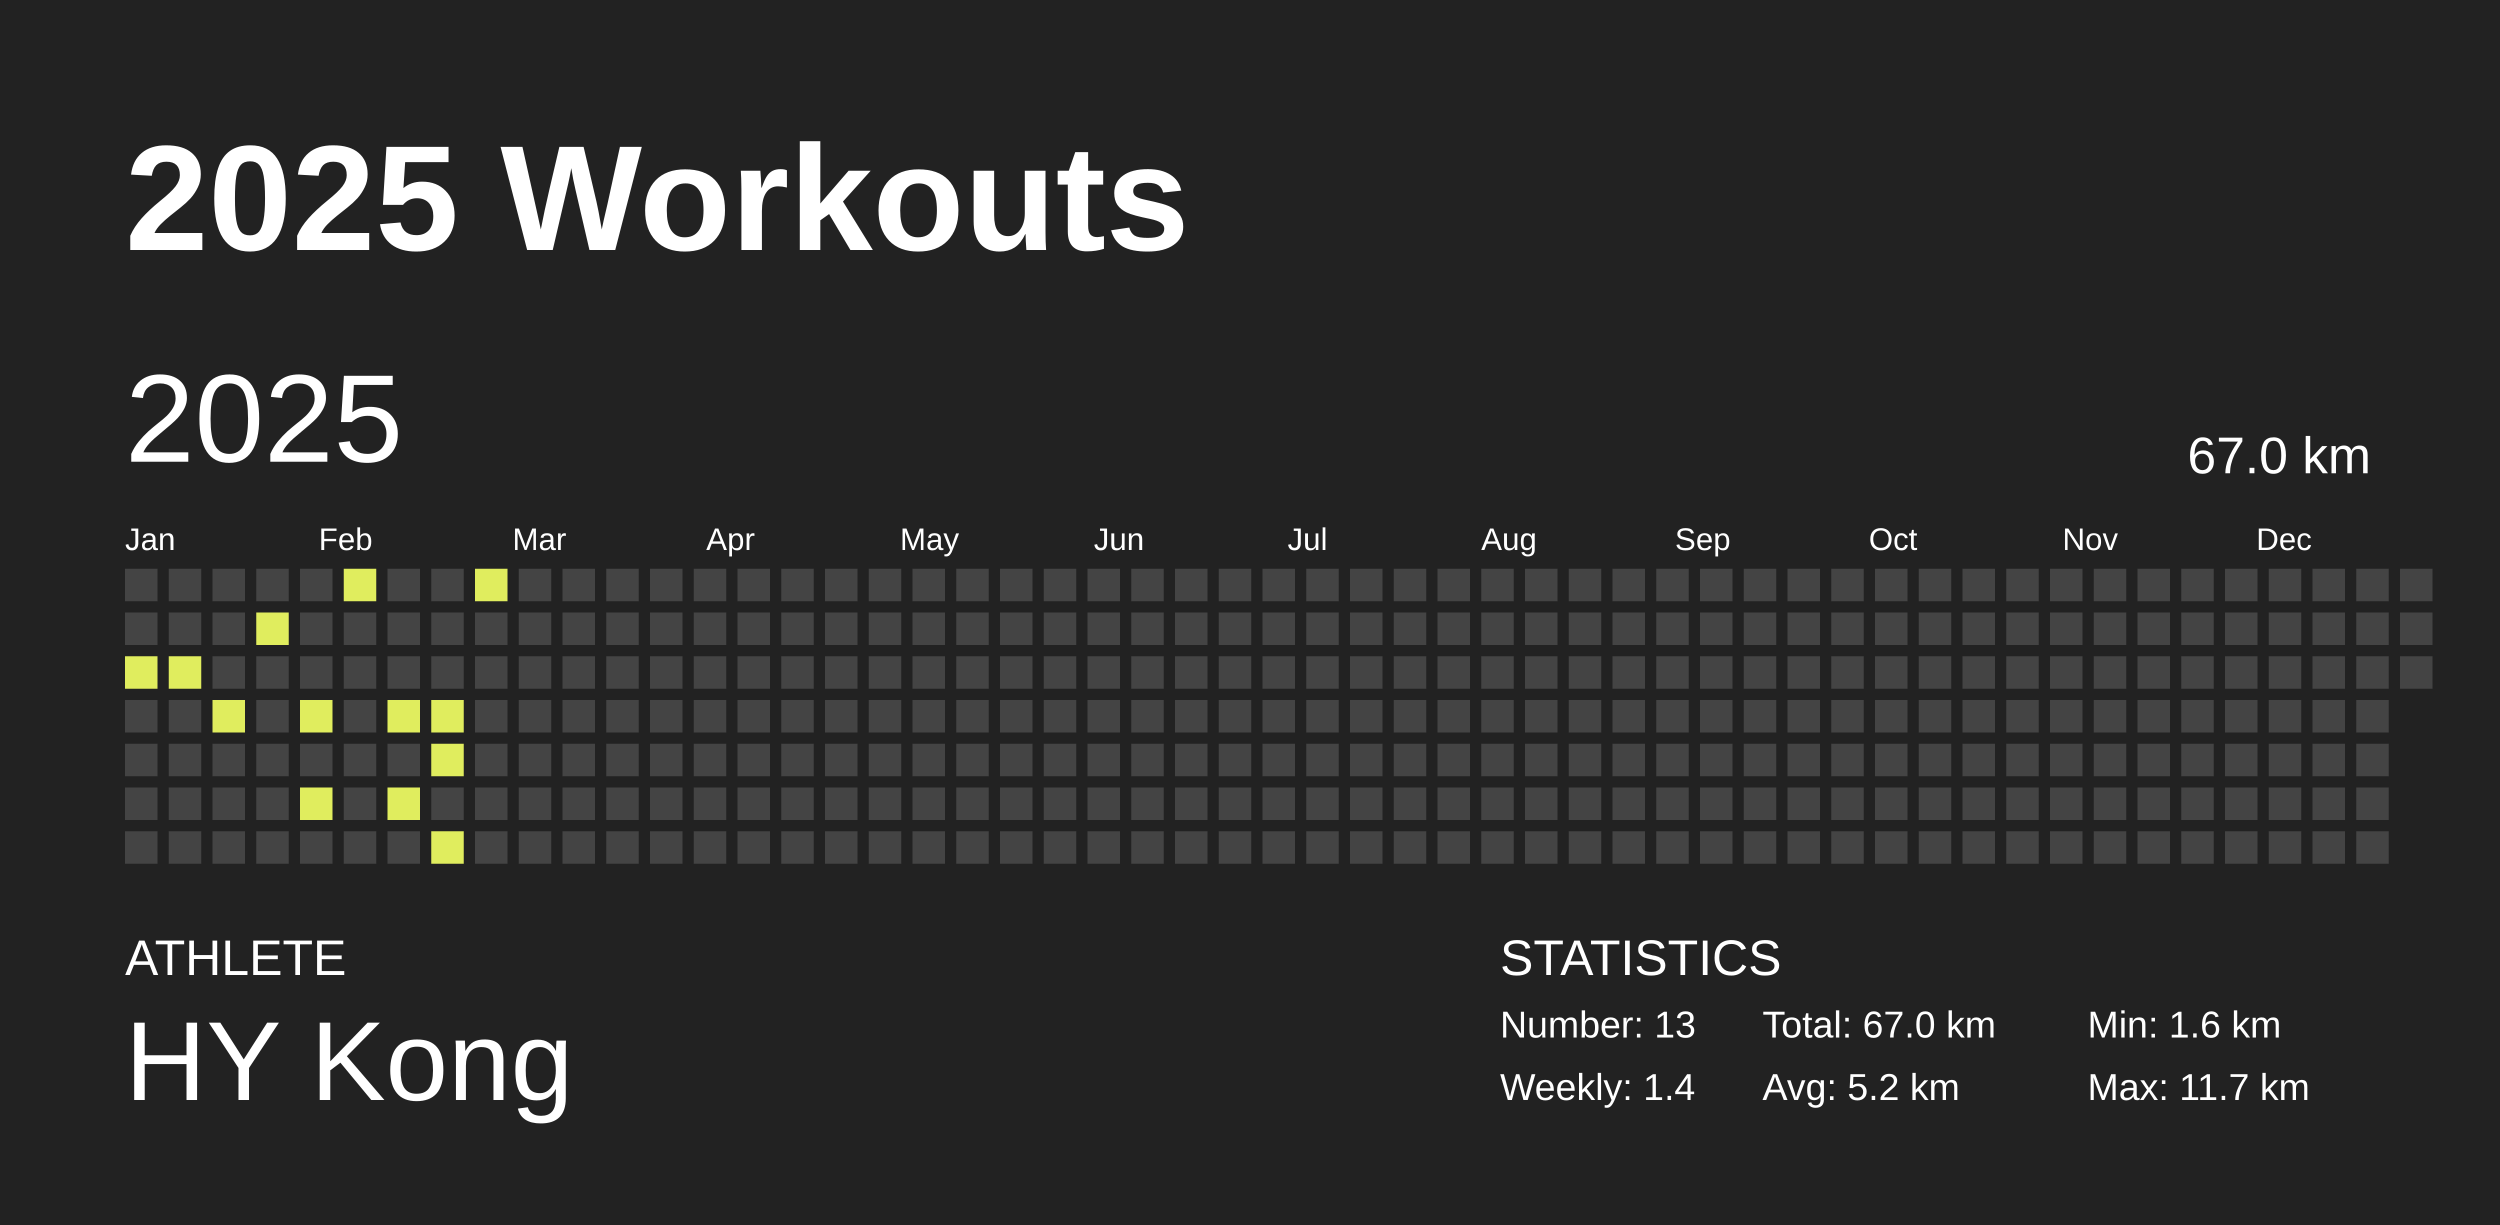
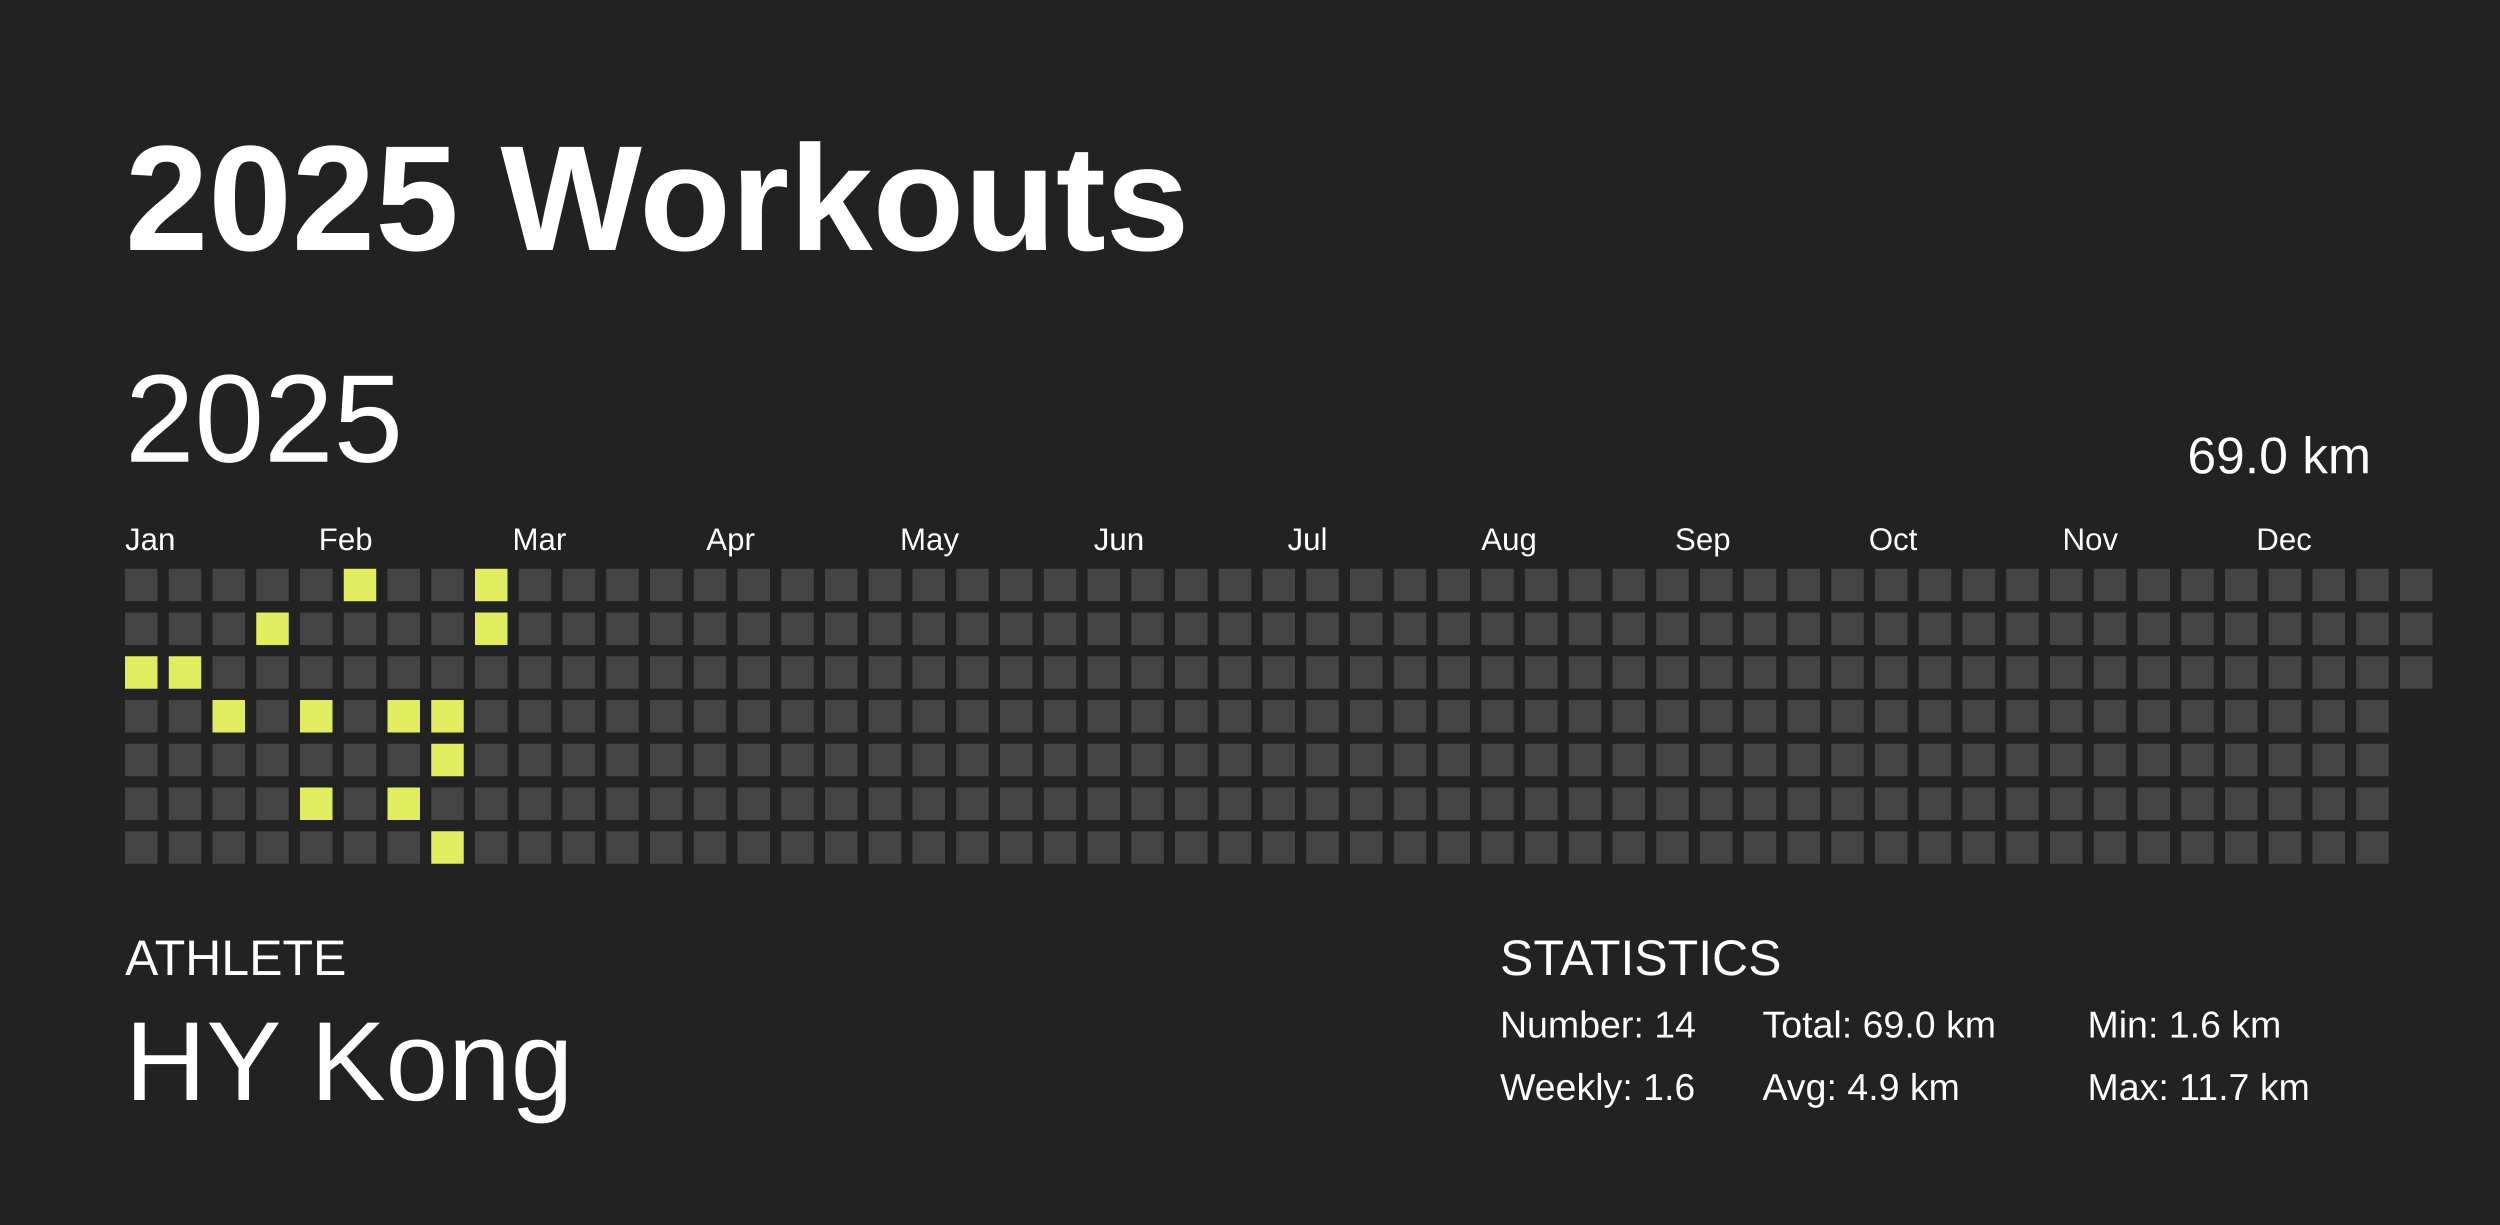
<svg xmlns="http://www.w3.org/2000/svg" baseProfile="full" height="98mm" version="1.1" viewBox="0,0,200,98" width="200mm">
  <defs />
  <rect fill="#222222" height="98" width="200" x="0" y="0" />
  <text fill="#FFFFFF" style="font-size:12px; font-family:Arial; font-weight:bold;" x="10" y="20">2025 Workouts</text>
  <text fill="#FFFFFF" style="font-size:4px; font-family:Arial" x="10" y="78">ATHLETE</text>
  <text fill="#FFFFFF" style="font-size:9px; font-family:Arial" x="10" y="88">HY Kong</text>
  <text fill="#FFFFFF" style="font-size:4px; font-family:Arial" x="120" y="78">STATISTICS</text>
-   <text fill="#FFFFFF" style="font-size:3px; font-family:Arial" x="120" y="83">Number: 13</text>
-   <text fill="#FFFFFF" style="font-size:3px; font-family:Arial" x="120" y="88">Weekly: 1.4</text>
-   <text fill="#FFFFFF" style="font-size:3px; font-family:Arial" x="141" y="83">Total: 67.0 km</text>
-   <text fill="#FFFFFF" style="font-size:3px; font-family:Arial" x="141" y="88">Avg: 5.2 km</text>
+   <text fill="#FFFFFF" style="font-size:3px; font-family:Arial" x="120" y="83">Number: 14</text>
+   <text fill="#FFFFFF" style="font-size:3px; font-family:Arial" x="120" y="88">Weekly: 1.6</text>
+   <text fill="#FFFFFF" style="font-size:3px; font-family:Arial" x="141" y="83">Total: 69.0 km</text>
+   <text fill="#FFFFFF" style="font-size:3px; font-family:Arial" x="141" y="88">Avg: 4.9 km</text>
  <text fill="#FFFFFF" style="font-size:3px; font-family:Arial" x="167" y="83">Min: 1.6 km</text>
  <text fill="#FFFFFF" style="font-size:3px; font-family:Arial" x="167" y="88">Max: 11.7 km</text>
  <text dominant-baseline="hanging" fill="#FFFFFF" style="font-size:10.0px; font-family:Arial;" x="10" y="30">2025</text>
-   <text dominant-baseline="hanging" fill="#FFFFFF" style="font-size:4.125px; font-family:Arial;" x="175" y="35">67.0 km</text>
+   <text dominant-baseline="hanging" fill="#FFFFFF" style="font-size:4.125px; font-family:Arial;" x="175" y="35">69.0 km</text>
  <text fill="#FFFFFF" style="font-size:2.5px; font-family:Arial" x="10.0" y="44">Jan</text>
  <text fill="#FFFFFF" style="font-size:2.5px; font-family:Arial" x="25.5" y="44">Feb</text>
  <text fill="#FFFFFF" style="font-size:2.5px; font-family:Arial" x="41.0" y="44">Mar</text>
  <text fill="#FFFFFF" style="font-size:2.5px; font-family:Arial" x="56.5" y="44">Apr</text>
  <text fill="#FFFFFF" style="font-size:2.5px; font-family:Arial" x="72.0" y="44">May</text>
  <text fill="#FFFFFF" style="font-size:2.5px; font-family:Arial" x="87.5" y="44">Jun</text>
  <text fill="#FFFFFF" style="font-size:2.5px; font-family:Arial" x="103.0" y="44">Jul</text>
  <text fill="#FFFFFF" style="font-size:2.5px; font-family:Arial" x="118.5" y="44">Aug</text>
  <text fill="#FFFFFF" style="font-size:2.5px; font-family:Arial" x="134.0" y="44">Sep</text>
  <text fill="#FFFFFF" style="font-size:2.5px; font-family:Arial" x="149.5" y="44">Oct</text>
  <text fill="#FFFFFF" style="font-size:2.5px; font-family:Arial" x="165.0" y="44">Nov</text>
  <text fill="#FFFFFF" style="font-size:2.5px; font-family:Arial" x="180.5" y="44">Dec</text>
  <rect fill="#444444" height="2.6" width="2.6" x="10.0" y="45.5" />
  <rect fill="#444444" height="2.6" width="2.6" x="10.0" y="49.0" />
  <rect fill="#e0ed5e" height="2.6" width="2.6" x="10.0" y="52.5" />
  <rect fill="#444444" height="2.6" width="2.6" x="10.0" y="56.0" />
  <rect fill="#444444" height="2.6" width="2.6" x="10.0" y="59.5" />
  <rect fill="#444444" height="2.6" width="2.6" x="10.0" y="63.0" />
  <rect fill="#444444" height="2.6" width="2.6" x="10.0" y="66.5" />
  <rect fill="#444444" height="2.6" width="2.6" x="13.5" y="45.5" />
  <rect fill="#444444" height="2.6" width="2.6" x="13.5" y="49.0" />
  <rect fill="#e0ed5e" height="2.6" width="2.6" x="13.5" y="52.5" />
  <rect fill="#444444" height="2.6" width="2.6" x="13.5" y="56.0" />
  <rect fill="#444444" height="2.6" width="2.6" x="13.5" y="59.5" />
  <rect fill="#444444" height="2.6" width="2.6" x="13.5" y="63.0" />
  <rect fill="#444444" height="2.6" width="2.6" x="13.5" y="66.5" />
  <rect fill="#444444" height="2.6" width="2.6" x="17.0" y="45.5" />
  <rect fill="#444444" height="2.6" width="2.6" x="17.0" y="49.0" />
  <rect fill="#444444" height="2.6" width="2.6" x="17.0" y="52.5" />
  <rect fill="#e0ed5e" height="2.6" width="2.6" x="17.0" y="56.0" />
  <rect fill="#444444" height="2.6" width="2.6" x="17.0" y="59.5" />
  <rect fill="#444444" height="2.6" width="2.6" x="17.0" y="63.0" />
  <rect fill="#444444" height="2.6" width="2.6" x="17.0" y="66.5" />
  <rect fill="#444444" height="2.6" width="2.6" x="20.5" y="45.5" />
  <rect fill="#e0ed5e" height="2.6" width="2.6" x="20.5" y="49.0" />
  <rect fill="#444444" height="2.6" width="2.6" x="20.5" y="52.5" />
  <rect fill="#444444" height="2.6" width="2.6" x="20.5" y="56.0" />
  <rect fill="#444444" height="2.6" width="2.6" x="20.5" y="59.5" />
  <rect fill="#444444" height="2.6" width="2.6" x="20.5" y="63.0" />
  <rect fill="#444444" height="2.6" width="2.6" x="20.5" y="66.5" />
  <rect fill="#444444" height="2.6" width="2.6" x="24.0" y="45.5" />
  <rect fill="#444444" height="2.6" width="2.6" x="24.0" y="49.0" />
  <rect fill="#444444" height="2.6" width="2.6" x="24.0" y="52.5" />
  <rect fill="#e0ed5e" height="2.6" width="2.6" x="24.0" y="56.0" />
  <rect fill="#444444" height="2.6" width="2.6" x="24.0" y="59.5" />
  <rect fill="#e0ed5e" height="2.6" width="2.6" x="24.0" y="63.0" />
  <rect fill="#444444" height="2.6" width="2.6" x="24.0" y="66.5" />
  <rect fill="#e0ed5e" height="2.6" width="2.6" x="27.5" y="45.5" />
  <rect fill="#444444" height="2.6" width="2.6" x="27.5" y="49.0" />
  <rect fill="#444444" height="2.6" width="2.6" x="27.5" y="52.5" />
  <rect fill="#444444" height="2.6" width="2.6" x="27.5" y="56.0" />
  <rect fill="#444444" height="2.6" width="2.6" x="27.5" y="59.5" />
  <rect fill="#444444" height="2.6" width="2.6" x="27.5" y="63.0" />
  <rect fill="#444444" height="2.6" width="2.6" x="27.5" y="66.5" />
  <rect fill="#444444" height="2.6" width="2.6" x="31.0" y="45.5" />
  <rect fill="#444444" height="2.6" width="2.6" x="31.0" y="49.0" />
  <rect fill="#444444" height="2.6" width="2.6" x="31.0" y="52.5" />
  <rect fill="#e0ed5e" height="2.6" width="2.6" x="31.0" y="56.0" />
  <rect fill="#444444" height="2.6" width="2.6" x="31.0" y="59.5" />
  <rect fill="#e0ed5e" height="2.6" width="2.6" x="31.0" y="63.0" />
  <rect fill="#444444" height="2.6" width="2.6" x="31.0" y="66.5" />
  <rect fill="#444444" height="2.6" width="2.6" x="34.5" y="45.5" />
  <rect fill="#444444" height="2.6" width="2.6" x="34.5" y="49.0" />
  <rect fill="#444444" height="2.6" width="2.6" x="34.5" y="52.5" />
  <rect fill="#e0ed5e" height="2.6" width="2.6" x="34.5" y="56.0" />
  <rect fill="#e0ed5e" height="2.6" width="2.6" x="34.5" y="59.5" />
  <rect fill="#444444" height="2.6" width="2.6" x="34.5" y="63.0" />
  <rect fill="#e0ed5e" height="2.6" width="2.6" x="34.5" y="66.5" />
  <rect fill="#e0ed5e" height="2.6" width="2.6" x="38.0" y="45.5" />
-   <rect fill="#444444" height="2.6" width="2.6" x="38.0" y="49.0" />
+   <rect fill="#e0ed5e" height="2.6" width="2.6" x="38.0" y="49.0" />
  <rect fill="#444444" height="2.6" width="2.6" x="38.0" y="52.5" />
  <rect fill="#444444" height="2.6" width="2.6" x="38.0" y="56.0" />
  <rect fill="#444444" height="2.6" width="2.6" x="38.0" y="59.5" />
  <rect fill="#444444" height="2.6" width="2.6" x="38.0" y="63.0" />
  <rect fill="#444444" height="2.6" width="2.6" x="38.0" y="66.5" />
  <rect fill="#444444" height="2.6" width="2.6" x="41.5" y="45.5" />
  <rect fill="#444444" height="2.6" width="2.6" x="41.5" y="49.0" />
  <rect fill="#444444" height="2.6" width="2.6" x="41.5" y="52.5" />
  <rect fill="#444444" height="2.6" width="2.6" x="41.5" y="56.0" />
  <rect fill="#444444" height="2.6" width="2.6" x="41.5" y="59.5" />
  <rect fill="#444444" height="2.6" width="2.6" x="41.5" y="63.0" />
  <rect fill="#444444" height="2.6" width="2.6" x="41.5" y="66.5" />
  <rect fill="#444444" height="2.6" width="2.6" x="45.0" y="45.5" />
  <rect fill="#444444" height="2.6" width="2.6" x="45.0" y="49.0" />
  <rect fill="#444444" height="2.6" width="2.6" x="45.0" y="52.5" />
  <rect fill="#444444" height="2.6" width="2.6" x="45.0" y="56.0" />
  <rect fill="#444444" height="2.6" width="2.6" x="45.0" y="59.5" />
  <rect fill="#444444" height="2.6" width="2.6" x="45.0" y="63.0" />
  <rect fill="#444444" height="2.6" width="2.6" x="45.0" y="66.5" />
  <rect fill="#444444" height="2.6" width="2.6" x="48.5" y="45.5" />
  <rect fill="#444444" height="2.6" width="2.6" x="48.5" y="49.0" />
  <rect fill="#444444" height="2.6" width="2.6" x="48.5" y="52.5" />
  <rect fill="#444444" height="2.6" width="2.6" x="48.5" y="56.0" />
  <rect fill="#444444" height="2.6" width="2.6" x="48.5" y="59.5" />
  <rect fill="#444444" height="2.6" width="2.6" x="48.5" y="63.0" />
  <rect fill="#444444" height="2.6" width="2.6" x="48.5" y="66.5" />
  <rect fill="#444444" height="2.6" width="2.6" x="52.0" y="45.5" />
  <rect fill="#444444" height="2.6" width="2.6" x="52.0" y="49.0" />
  <rect fill="#444444" height="2.6" width="2.6" x="52.0" y="52.5" />
  <rect fill="#444444" height="2.6" width="2.6" x="52.0" y="56.0" />
  <rect fill="#444444" height="2.6" width="2.6" x="52.0" y="59.5" />
  <rect fill="#444444" height="2.6" width="2.6" x="52.0" y="63.0" />
  <rect fill="#444444" height="2.6" width="2.6" x="52.0" y="66.5" />
  <rect fill="#444444" height="2.6" width="2.6" x="55.5" y="45.5" />
  <rect fill="#444444" height="2.6" width="2.6" x="55.5" y="49.0" />
  <rect fill="#444444" height="2.6" width="2.6" x="55.5" y="52.5" />
  <rect fill="#444444" height="2.6" width="2.6" x="55.5" y="56.0" />
  <rect fill="#444444" height="2.6" width="2.6" x="55.5" y="59.5" />
  <rect fill="#444444" height="2.6" width="2.6" x="55.5" y="63.0" />
  <rect fill="#444444" height="2.6" width="2.6" x="55.5" y="66.5" />
  <rect fill="#444444" height="2.6" width="2.6" x="59.0" y="45.5" />
  <rect fill="#444444" height="2.6" width="2.6" x="59.0" y="49.0" />
  <rect fill="#444444" height="2.6" width="2.6" x="59.0" y="52.5" />
  <rect fill="#444444" height="2.6" width="2.6" x="59.0" y="56.0" />
  <rect fill="#444444" height="2.6" width="2.6" x="59.0" y="59.5" />
  <rect fill="#444444" height="2.6" width="2.6" x="59.0" y="63.0" />
  <rect fill="#444444" height="2.6" width="2.6" x="59.0" y="66.5" />
  <rect fill="#444444" height="2.6" width="2.6" x="62.5" y="45.5" />
  <rect fill="#444444" height="2.6" width="2.6" x="62.5" y="49.0" />
  <rect fill="#444444" height="2.6" width="2.6" x="62.5" y="52.5" />
  <rect fill="#444444" height="2.6" width="2.6" x="62.5" y="56.0" />
  <rect fill="#444444" height="2.6" width="2.6" x="62.5" y="59.5" />
  <rect fill="#444444" height="2.6" width="2.6" x="62.5" y="63.0" />
  <rect fill="#444444" height="2.6" width="2.6" x="62.5" y="66.5" />
  <rect fill="#444444" height="2.6" width="2.6" x="66.0" y="45.5" />
  <rect fill="#444444" height="2.6" width="2.6" x="66.0" y="49.0" />
  <rect fill="#444444" height="2.6" width="2.6" x="66.0" y="52.5" />
  <rect fill="#444444" height="2.6" width="2.6" x="66.0" y="56.0" />
  <rect fill="#444444" height="2.6" width="2.6" x="66.0" y="59.5" />
  <rect fill="#444444" height="2.6" width="2.6" x="66.0" y="63.0" />
  <rect fill="#444444" height="2.6" width="2.6" x="66.0" y="66.5" />
  <rect fill="#444444" height="2.6" width="2.6" x="69.5" y="45.5" />
  <rect fill="#444444" height="2.6" width="2.6" x="69.5" y="49.0" />
  <rect fill="#444444" height="2.6" width="2.6" x="69.5" y="52.5" />
  <rect fill="#444444" height="2.6" width="2.6" x="69.5" y="56.0" />
  <rect fill="#444444" height="2.6" width="2.6" x="69.5" y="59.5" />
  <rect fill="#444444" height="2.6" width="2.6" x="69.5" y="63.0" />
  <rect fill="#444444" height="2.6" width="2.6" x="69.5" y="66.5" />
  <rect fill="#444444" height="2.6" width="2.6" x="73.0" y="45.5" />
  <rect fill="#444444" height="2.6" width="2.6" x="73.0" y="49.0" />
  <rect fill="#444444" height="2.6" width="2.6" x="73.0" y="52.5" />
  <rect fill="#444444" height="2.6" width="2.6" x="73.0" y="56.0" />
  <rect fill="#444444" height="2.6" width="2.6" x="73.0" y="59.5" />
  <rect fill="#444444" height="2.6" width="2.6" x="73.0" y="63.0" />
  <rect fill="#444444" height="2.6" width="2.6" x="73.0" y="66.5" />
  <rect fill="#444444" height="2.6" width="2.6" x="76.5" y="45.5" />
  <rect fill="#444444" height="2.6" width="2.6" x="76.5" y="49.0" />
  <rect fill="#444444" height="2.6" width="2.6" x="76.5" y="52.5" />
  <rect fill="#444444" height="2.6" width="2.6" x="76.5" y="56.0" />
  <rect fill="#444444" height="2.6" width="2.6" x="76.5" y="59.5" />
  <rect fill="#444444" height="2.6" width="2.6" x="76.5" y="63.0" />
  <rect fill="#444444" height="2.6" width="2.6" x="76.5" y="66.5" />
  <rect fill="#444444" height="2.6" width="2.6" x="80.0" y="45.5" />
  <rect fill="#444444" height="2.6" width="2.6" x="80.0" y="49.0" />
  <rect fill="#444444" height="2.6" width="2.6" x="80.0" y="52.5" />
  <rect fill="#444444" height="2.6" width="2.6" x="80.0" y="56.0" />
  <rect fill="#444444" height="2.6" width="2.6" x="80.0" y="59.5" />
  <rect fill="#444444" height="2.6" width="2.6" x="80.0" y="63.0" />
  <rect fill="#444444" height="2.6" width="2.6" x="80.0" y="66.5" />
  <rect fill="#444444" height="2.6" width="2.6" x="83.5" y="45.5" />
  <rect fill="#444444" height="2.6" width="2.6" x="83.5" y="49.0" />
  <rect fill="#444444" height="2.6" width="2.6" x="83.5" y="52.5" />
  <rect fill="#444444" height="2.6" width="2.6" x="83.5" y="56.0" />
  <rect fill="#444444" height="2.6" width="2.6" x="83.5" y="59.5" />
  <rect fill="#444444" height="2.6" width="2.6" x="83.5" y="63.0" />
  <rect fill="#444444" height="2.6" width="2.6" x="83.5" y="66.5" />
  <rect fill="#444444" height="2.6" width="2.6" x="87.0" y="45.5" />
  <rect fill="#444444" height="2.6" width="2.6" x="87.0" y="49.0" />
  <rect fill="#444444" height="2.6" width="2.6" x="87.0" y="52.5" />
  <rect fill="#444444" height="2.6" width="2.6" x="87.0" y="56.0" />
  <rect fill="#444444" height="2.6" width="2.6" x="87.0" y="59.5" />
  <rect fill="#444444" height="2.6" width="2.6" x="87.0" y="63.0" />
  <rect fill="#444444" height="2.6" width="2.6" x="87.0" y="66.5" />
  <rect fill="#444444" height="2.6" width="2.6" x="90.5" y="45.5" />
  <rect fill="#444444" height="2.6" width="2.6" x="90.5" y="49.0" />
  <rect fill="#444444" height="2.6" width="2.6" x="90.5" y="52.5" />
  <rect fill="#444444" height="2.6" width="2.6" x="90.5" y="56.0" />
  <rect fill="#444444" height="2.6" width="2.6" x="90.5" y="59.5" />
  <rect fill="#444444" height="2.6" width="2.6" x="90.5" y="63.0" />
  <rect fill="#444444" height="2.6" width="2.6" x="90.5" y="66.5" />
  <rect fill="#444444" height="2.6" width="2.6" x="94.0" y="45.5" />
  <rect fill="#444444" height="2.6" width="2.6" x="94.0" y="49.0" />
  <rect fill="#444444" height="2.6" width="2.6" x="94.0" y="52.5" />
  <rect fill="#444444" height="2.6" width="2.6" x="94.0" y="56.0" />
  <rect fill="#444444" height="2.6" width="2.6" x="94.0" y="59.5" />
  <rect fill="#444444" height="2.6" width="2.6" x="94.0" y="63.0" />
  <rect fill="#444444" height="2.6" width="2.6" x="94.0" y="66.5" />
  <rect fill="#444444" height="2.6" width="2.6" x="97.5" y="45.5" />
  <rect fill="#444444" height="2.6" width="2.6" x="97.5" y="49.0" />
  <rect fill="#444444" height="2.6" width="2.6" x="97.5" y="52.5" />
  <rect fill="#444444" height="2.6" width="2.6" x="97.5" y="56.0" />
  <rect fill="#444444" height="2.6" width="2.6" x="97.5" y="59.5" />
  <rect fill="#444444" height="2.6" width="2.6" x="97.5" y="63.0" />
  <rect fill="#444444" height="2.6" width="2.6" x="97.5" y="66.5" />
  <rect fill="#444444" height="2.6" width="2.6" x="101.0" y="45.5" />
  <rect fill="#444444" height="2.6" width="2.6" x="101.0" y="49.0" />
  <rect fill="#444444" height="2.6" width="2.6" x="101.0" y="52.5" />
  <rect fill="#444444" height="2.6" width="2.6" x="101.0" y="56.0" />
  <rect fill="#444444" height="2.6" width="2.6" x="101.0" y="59.5" />
  <rect fill="#444444" height="2.6" width="2.6" x="101.0" y="63.0" />
  <rect fill="#444444" height="2.6" width="2.6" x="101.0" y="66.5" />
  <rect fill="#444444" height="2.6" width="2.6" x="104.5" y="45.5" />
  <rect fill="#444444" height="2.6" width="2.6" x="104.5" y="49.0" />
  <rect fill="#444444" height="2.6" width="2.6" x="104.5" y="52.5" />
  <rect fill="#444444" height="2.6" width="2.6" x="104.5" y="56.0" />
  <rect fill="#444444" height="2.6" width="2.6" x="104.5" y="59.5" />
  <rect fill="#444444" height="2.6" width="2.6" x="104.5" y="63.0" />
  <rect fill="#444444" height="2.6" width="2.6" x="104.5" y="66.5" />
  <rect fill="#444444" height="2.6" width="2.6" x="108.0" y="45.5" />
  <rect fill="#444444" height="2.6" width="2.6" x="108.0" y="49.0" />
  <rect fill="#444444" height="2.6" width="2.6" x="108.0" y="52.5" />
  <rect fill="#444444" height="2.6" width="2.6" x="108.0" y="56.0" />
  <rect fill="#444444" height="2.6" width="2.6" x="108.0" y="59.5" />
  <rect fill="#444444" height="2.6" width="2.6" x="108.0" y="63.0" />
  <rect fill="#444444" height="2.6" width="2.6" x="108.0" y="66.5" />
  <rect fill="#444444" height="2.6" width="2.6" x="111.5" y="45.5" />
  <rect fill="#444444" height="2.6" width="2.6" x="111.5" y="49.0" />
  <rect fill="#444444" height="2.6" width="2.6" x="111.5" y="52.5" />
  <rect fill="#444444" height="2.6" width="2.6" x="111.5" y="56.0" />
  <rect fill="#444444" height="2.6" width="2.6" x="111.5" y="59.5" />
  <rect fill="#444444" height="2.6" width="2.6" x="111.5" y="63.0" />
  <rect fill="#444444" height="2.6" width="2.6" x="111.5" y="66.5" />
  <rect fill="#444444" height="2.6" width="2.6" x="115.0" y="45.5" />
  <rect fill="#444444" height="2.6" width="2.6" x="115.0" y="49.0" />
  <rect fill="#444444" height="2.6" width="2.6" x="115.0" y="52.5" />
  <rect fill="#444444" height="2.6" width="2.6" x="115.0" y="56.0" />
  <rect fill="#444444" height="2.6" width="2.6" x="115.0" y="59.5" />
  <rect fill="#444444" height="2.6" width="2.6" x="115.0" y="63.0" />
  <rect fill="#444444" height="2.6" width="2.6" x="115.0" y="66.5" />
  <rect fill="#444444" height="2.6" width="2.6" x="118.5" y="45.5" />
  <rect fill="#444444" height="2.6" width="2.6" x="118.5" y="49.0" />
  <rect fill="#444444" height="2.6" width="2.6" x="118.5" y="52.5" />
  <rect fill="#444444" height="2.6" width="2.6" x="118.5" y="56.0" />
  <rect fill="#444444" height="2.6" width="2.6" x="118.5" y="59.5" />
  <rect fill="#444444" height="2.6" width="2.6" x="118.5" y="63.0" />
  <rect fill="#444444" height="2.6" width="2.6" x="118.5" y="66.5" />
  <rect fill="#444444" height="2.6" width="2.6" x="122.0" y="45.5" />
  <rect fill="#444444" height="2.6" width="2.6" x="122.0" y="49.0" />
  <rect fill="#444444" height="2.6" width="2.6" x="122.0" y="52.5" />
  <rect fill="#444444" height="2.6" width="2.6" x="122.0" y="56.0" />
  <rect fill="#444444" height="2.6" width="2.6" x="122.0" y="59.5" />
  <rect fill="#444444" height="2.6" width="2.6" x="122.0" y="63.0" />
  <rect fill="#444444" height="2.6" width="2.6" x="122.0" y="66.5" />
  <rect fill="#444444" height="2.6" width="2.6" x="125.5" y="45.5" />
  <rect fill="#444444" height="2.6" width="2.6" x="125.5" y="49.0" />
  <rect fill="#444444" height="2.6" width="2.6" x="125.5" y="52.5" />
  <rect fill="#444444" height="2.6" width="2.6" x="125.5" y="56.0" />
  <rect fill="#444444" height="2.6" width="2.6" x="125.5" y="59.5" />
  <rect fill="#444444" height="2.6" width="2.6" x="125.5" y="63.0" />
  <rect fill="#444444" height="2.6" width="2.6" x="125.5" y="66.5" />
  <rect fill="#444444" height="2.6" width="2.6" x="129.0" y="45.5" />
  <rect fill="#444444" height="2.6" width="2.6" x="129.0" y="49.0" />
  <rect fill="#444444" height="2.6" width="2.6" x="129.0" y="52.5" />
  <rect fill="#444444" height="2.6" width="2.6" x="129.0" y="56.0" />
  <rect fill="#444444" height="2.6" width="2.6" x="129.0" y="59.5" />
  <rect fill="#444444" height="2.6" width="2.6" x="129.0" y="63.0" />
  <rect fill="#444444" height="2.6" width="2.6" x="129.0" y="66.5" />
  <rect fill="#444444" height="2.6" width="2.6" x="132.5" y="45.5" />
  <rect fill="#444444" height="2.6" width="2.6" x="132.5" y="49.0" />
  <rect fill="#444444" height="2.6" width="2.6" x="132.5" y="52.5" />
  <rect fill="#444444" height="2.6" width="2.6" x="132.5" y="56.0" />
  <rect fill="#444444" height="2.6" width="2.6" x="132.5" y="59.5" />
  <rect fill="#444444" height="2.6" width="2.6" x="132.5" y="63.0" />
  <rect fill="#444444" height="2.6" width="2.6" x="132.5" y="66.5" />
  <rect fill="#444444" height="2.6" width="2.6" x="136.0" y="45.5" />
  <rect fill="#444444" height="2.6" width="2.6" x="136.0" y="49.0" />
  <rect fill="#444444" height="2.6" width="2.6" x="136.0" y="52.5" />
  <rect fill="#444444" height="2.6" width="2.6" x="136.0" y="56.0" />
  <rect fill="#444444" height="2.6" width="2.6" x="136.0" y="59.5" />
  <rect fill="#444444" height="2.6" width="2.6" x="136.0" y="63.0" />
  <rect fill="#444444" height="2.6" width="2.6" x="136.0" y="66.5" />
  <rect fill="#444444" height="2.6" width="2.6" x="139.5" y="45.5" />
  <rect fill="#444444" height="2.6" width="2.6" x="139.5" y="49.0" />
  <rect fill="#444444" height="2.6" width="2.6" x="139.5" y="52.5" />
  <rect fill="#444444" height="2.6" width="2.6" x="139.5" y="56.0" />
  <rect fill="#444444" height="2.6" width="2.6" x="139.5" y="59.5" />
  <rect fill="#444444" height="2.6" width="2.6" x="139.5" y="63.0" />
  <rect fill="#444444" height="2.6" width="2.6" x="139.5" y="66.5" />
  <rect fill="#444444" height="2.6" width="2.6" x="143.0" y="45.5" />
  <rect fill="#444444" height="2.6" width="2.6" x="143.0" y="49.0" />
  <rect fill="#444444" height="2.6" width="2.6" x="143.0" y="52.5" />
  <rect fill="#444444" height="2.6" width="2.6" x="143.0" y="56.0" />
  <rect fill="#444444" height="2.6" width="2.6" x="143.0" y="59.5" />
  <rect fill="#444444" height="2.6" width="2.6" x="143.0" y="63.0" />
  <rect fill="#444444" height="2.6" width="2.6" x="143.0" y="66.5" />
  <rect fill="#444444" height="2.6" width="2.6" x="146.5" y="45.5" />
  <rect fill="#444444" height="2.6" width="2.6" x="146.5" y="49.0" />
  <rect fill="#444444" height="2.6" width="2.6" x="146.5" y="52.5" />
  <rect fill="#444444" height="2.6" width="2.6" x="146.5" y="56.0" />
  <rect fill="#444444" height="2.6" width="2.6" x="146.5" y="59.5" />
  <rect fill="#444444" height="2.6" width="2.6" x="146.5" y="63.0" />
  <rect fill="#444444" height="2.6" width="2.6" x="146.5" y="66.5" />
  <rect fill="#444444" height="2.6" width="2.6" x="150.0" y="45.5" />
  <rect fill="#444444" height="2.6" width="2.6" x="150.0" y="49.0" />
  <rect fill="#444444" height="2.6" width="2.6" x="150.0" y="52.5" />
  <rect fill="#444444" height="2.6" width="2.6" x="150.0" y="56.0" />
  <rect fill="#444444" height="2.6" width="2.6" x="150.0" y="59.5" />
  <rect fill="#444444" height="2.6" width="2.6" x="150.0" y="63.0" />
  <rect fill="#444444" height="2.6" width="2.6" x="150.0" y="66.5" />
  <rect fill="#444444" height="2.6" width="2.6" x="153.5" y="45.5" />
  <rect fill="#444444" height="2.6" width="2.6" x="153.5" y="49.0" />
  <rect fill="#444444" height="2.6" width="2.6" x="153.5" y="52.5" />
  <rect fill="#444444" height="2.6" width="2.6" x="153.5" y="56.0" />
  <rect fill="#444444" height="2.6" width="2.6" x="153.5" y="59.5" />
  <rect fill="#444444" height="2.6" width="2.6" x="153.5" y="63.0" />
  <rect fill="#444444" height="2.6" width="2.6" x="153.5" y="66.5" />
  <rect fill="#444444" height="2.6" width="2.6" x="157.0" y="45.5" />
  <rect fill="#444444" height="2.6" width="2.6" x="157.0" y="49.0" />
  <rect fill="#444444" height="2.6" width="2.6" x="157.0" y="52.5" />
  <rect fill="#444444" height="2.6" width="2.6" x="157.0" y="56.0" />
  <rect fill="#444444" height="2.6" width="2.6" x="157.0" y="59.5" />
  <rect fill="#444444" height="2.6" width="2.6" x="157.0" y="63.0" />
  <rect fill="#444444" height="2.6" width="2.6" x="157.0" y="66.5" />
  <rect fill="#444444" height="2.6" width="2.6" x="160.5" y="45.5" />
  <rect fill="#444444" height="2.6" width="2.6" x="160.5" y="49.0" />
  <rect fill="#444444" height="2.6" width="2.6" x="160.5" y="52.5" />
  <rect fill="#444444" height="2.6" width="2.6" x="160.5" y="56.0" />
  <rect fill="#444444" height="2.6" width="2.6" x="160.5" y="59.5" />
  <rect fill="#444444" height="2.6" width="2.6" x="160.5" y="63.0" />
  <rect fill="#444444" height="2.6" width="2.6" x="160.5" y="66.5" />
  <rect fill="#444444" height="2.6" width="2.6" x="164.0" y="45.5" />
  <rect fill="#444444" height="2.6" width="2.6" x="164.0" y="49.0" />
  <rect fill="#444444" height="2.6" width="2.6" x="164.0" y="52.5" />
  <rect fill="#444444" height="2.6" width="2.6" x="164.0" y="56.0" />
  <rect fill="#444444" height="2.6" width="2.6" x="164.0" y="59.5" />
  <rect fill="#444444" height="2.6" width="2.6" x="164.0" y="63.0" />
  <rect fill="#444444" height="2.6" width="2.6" x="164.0" y="66.5" />
  <rect fill="#444444" height="2.6" width="2.6" x="167.5" y="45.5" />
  <rect fill="#444444" height="2.6" width="2.6" x="167.5" y="49.0" />
  <rect fill="#444444" height="2.6" width="2.6" x="167.5" y="52.5" />
  <rect fill="#444444" height="2.6" width="2.6" x="167.5" y="56.0" />
  <rect fill="#444444" height="2.6" width="2.6" x="167.5" y="59.5" />
  <rect fill="#444444" height="2.6" width="2.6" x="167.5" y="63.0" />
  <rect fill="#444444" height="2.6" width="2.6" x="167.5" y="66.5" />
  <rect fill="#444444" height="2.6" width="2.6" x="171.0" y="45.5" />
  <rect fill="#444444" height="2.6" width="2.6" x="171.0" y="49.0" />
  <rect fill="#444444" height="2.6" width="2.6" x="171.0" y="52.5" />
  <rect fill="#444444" height="2.6" width="2.6" x="171.0" y="56.0" />
  <rect fill="#444444" height="2.6" width="2.6" x="171.0" y="59.5" />
  <rect fill="#444444" height="2.6" width="2.6" x="171.0" y="63.0" />
  <rect fill="#444444" height="2.6" width="2.6" x="171.0" y="66.5" />
  <rect fill="#444444" height="2.6" width="2.6" x="174.5" y="45.5" />
  <rect fill="#444444" height="2.6" width="2.6" x="174.5" y="49.0" />
  <rect fill="#444444" height="2.6" width="2.6" x="174.5" y="52.5" />
  <rect fill="#444444" height="2.6" width="2.6" x="174.5" y="56.0" />
  <rect fill="#444444" height="2.6" width="2.6" x="174.5" y="59.5" />
  <rect fill="#444444" height="2.6" width="2.6" x="174.5" y="63.0" />
  <rect fill="#444444" height="2.6" width="2.6" x="174.5" y="66.5" />
  <rect fill="#444444" height="2.6" width="2.6" x="178.0" y="45.5" />
  <rect fill="#444444" height="2.6" width="2.6" x="178.0" y="49.0" />
  <rect fill="#444444" height="2.6" width="2.6" x="178.0" y="52.5" />
  <rect fill="#444444" height="2.6" width="2.6" x="178.0" y="56.0" />
  <rect fill="#444444" height="2.6" width="2.6" x="178.0" y="59.5" />
  <rect fill="#444444" height="2.6" width="2.6" x="178.0" y="63.0" />
  <rect fill="#444444" height="2.6" width="2.6" x="178.0" y="66.5" />
  <rect fill="#444444" height="2.6" width="2.6" x="181.5" y="45.5" />
  <rect fill="#444444" height="2.6" width="2.6" x="181.5" y="49.0" />
  <rect fill="#444444" height="2.6" width="2.6" x="181.5" y="52.5" />
  <rect fill="#444444" height="2.6" width="2.6" x="181.5" y="56.0" />
  <rect fill="#444444" height="2.6" width="2.6" x="181.5" y="59.5" />
  <rect fill="#444444" height="2.6" width="2.6" x="181.5" y="63.0" />
  <rect fill="#444444" height="2.6" width="2.6" x="181.5" y="66.5" />
  <rect fill="#444444" height="2.6" width="2.6" x="185.0" y="45.5" />
  <rect fill="#444444" height="2.6" width="2.6" x="185.0" y="49.0" />
  <rect fill="#444444" height="2.6" width="2.6" x="185.0" y="52.5" />
  <rect fill="#444444" height="2.6" width="2.6" x="185.0" y="56.0" />
  <rect fill="#444444" height="2.6" width="2.6" x="185.0" y="59.5" />
  <rect fill="#444444" height="2.6" width="2.6" x="185.0" y="63.0" />
  <rect fill="#444444" height="2.6" width="2.6" x="185.0" y="66.5" />
  <rect fill="#444444" height="2.6" width="2.6" x="188.5" y="45.5" />
  <rect fill="#444444" height="2.6" width="2.6" x="188.5" y="49.0" />
  <rect fill="#444444" height="2.6" width="2.6" x="188.5" y="52.5" />
  <rect fill="#444444" height="2.6" width="2.6" x="188.5" y="56.0" />
  <rect fill="#444444" height="2.6" width="2.6" x="188.5" y="59.5" />
  <rect fill="#444444" height="2.6" width="2.6" x="188.5" y="63.0" />
  <rect fill="#444444" height="2.6" width="2.6" x="188.5" y="66.5" />
  <rect fill="#444444" height="2.6" width="2.6" x="192.0" y="45.5" />
  <rect fill="#444444" height="2.6" width="2.6" x="192.0" y="49.0" />
  <rect fill="#444444" height="2.6" width="2.6" x="192.0" y="52.5" />
</svg>
